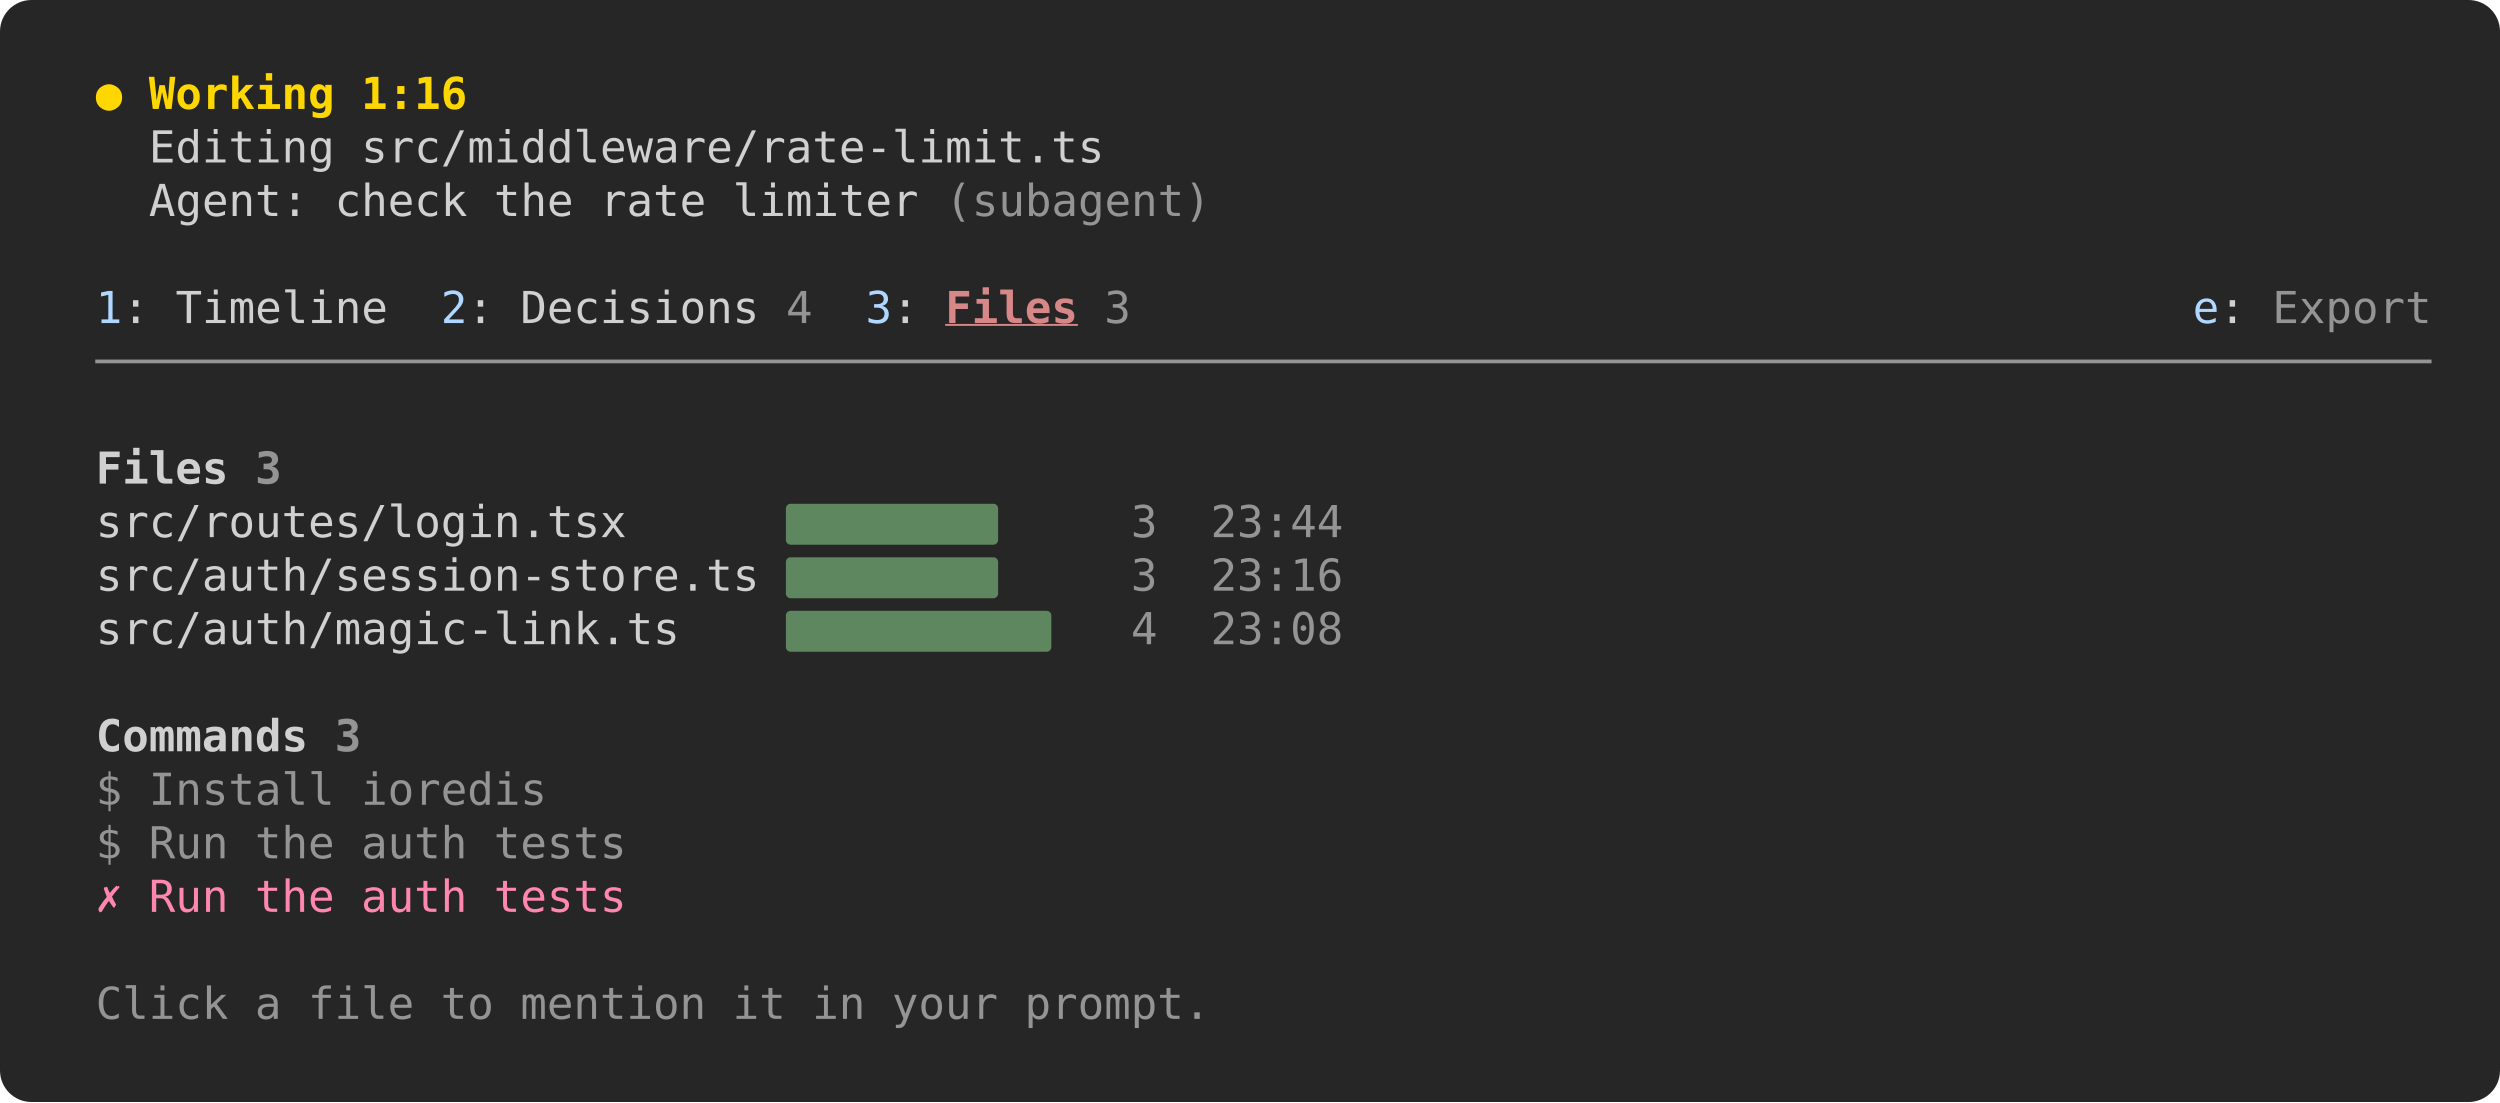
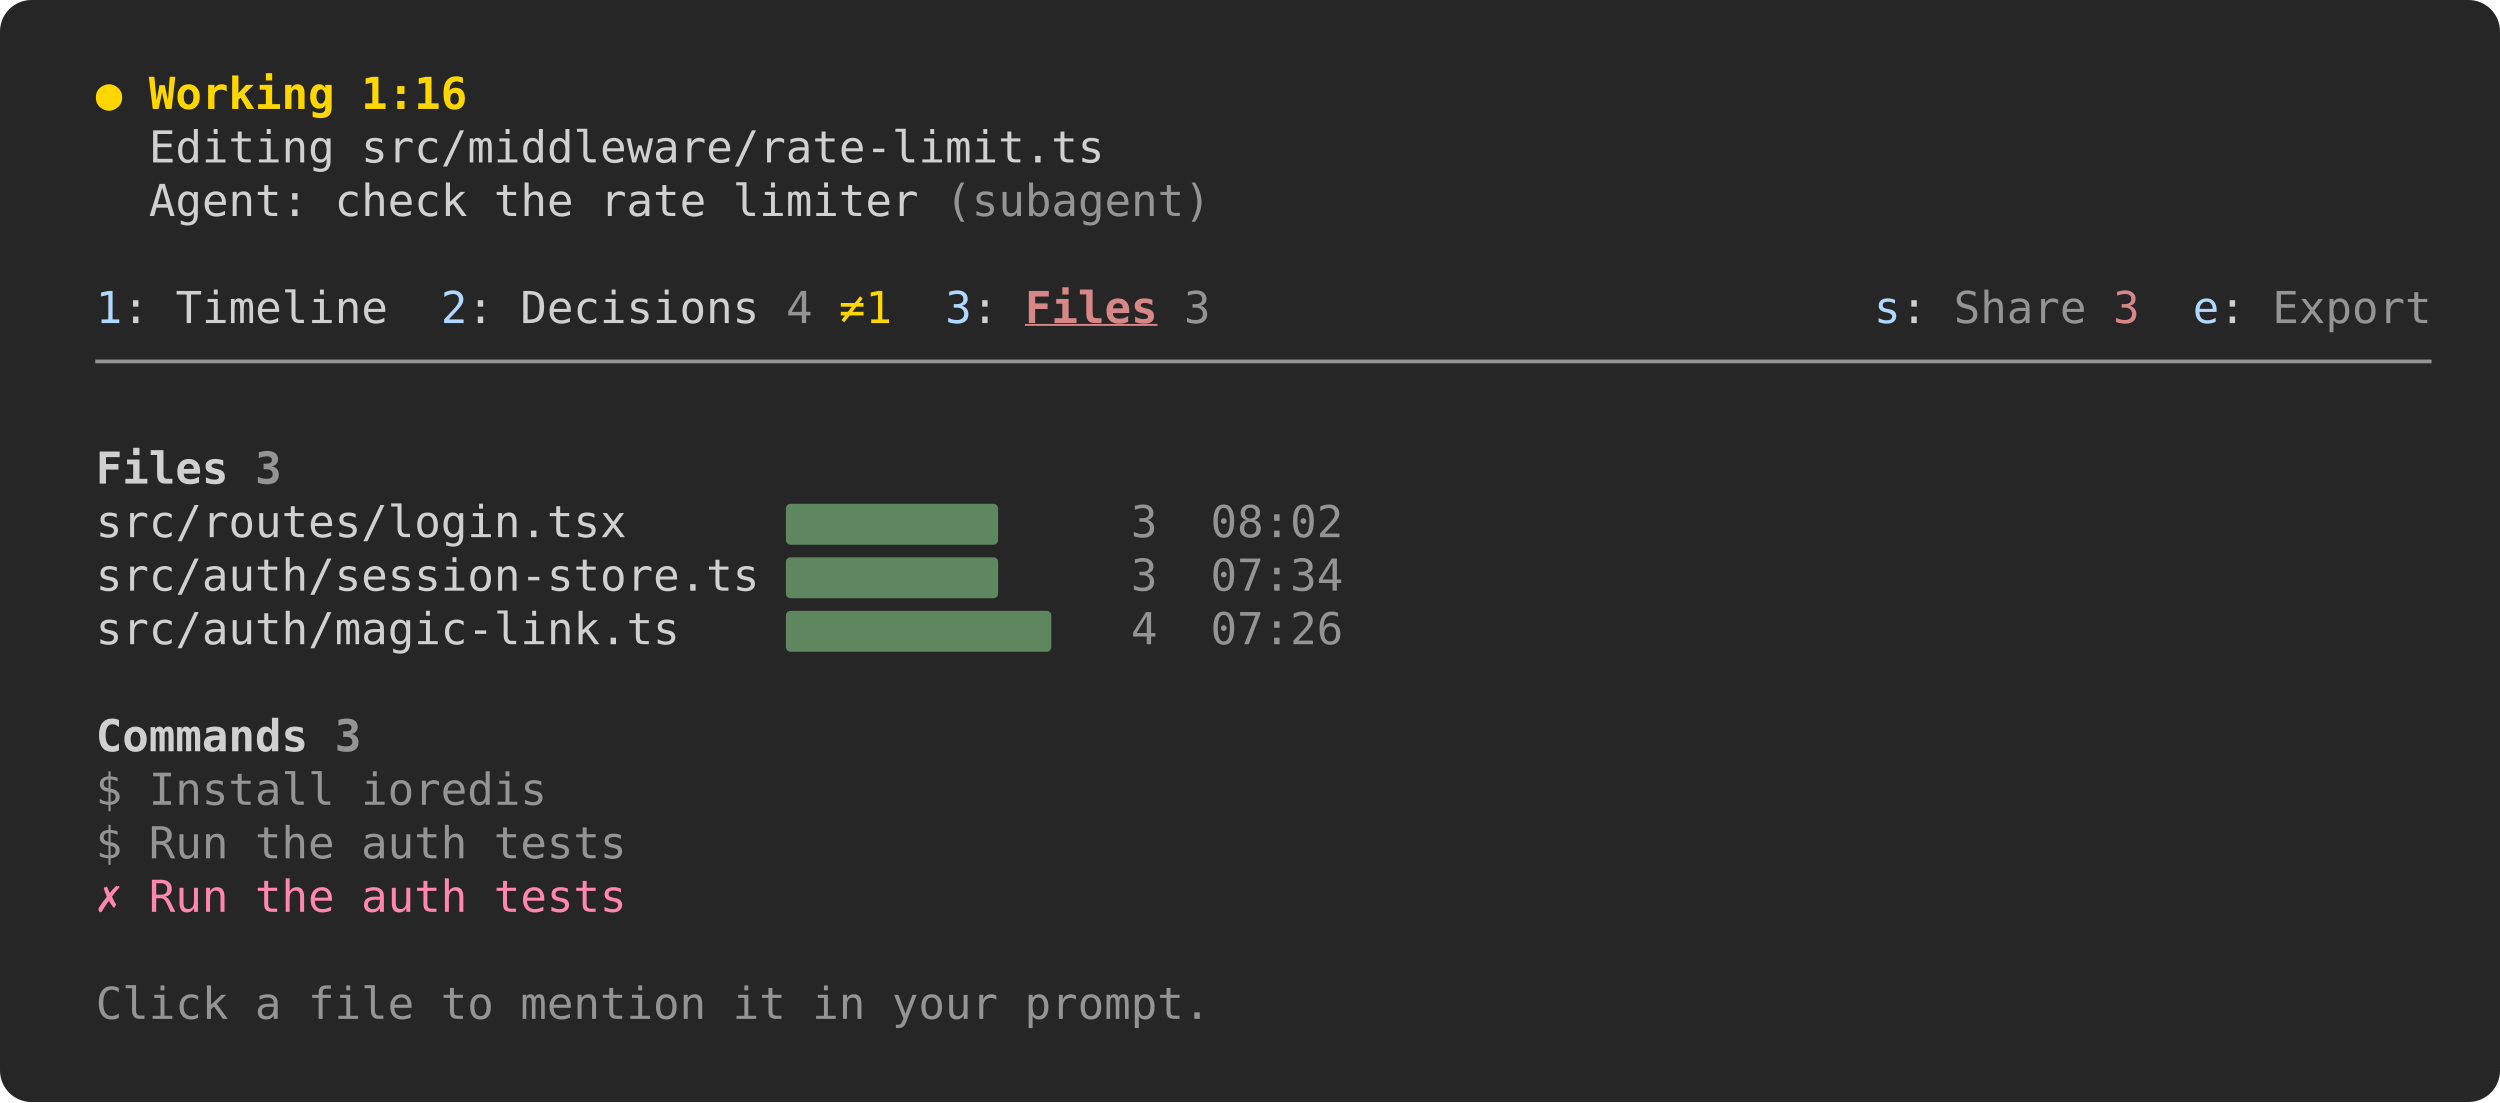
<svg xmlns="http://www.w3.org/2000/svg" width="794" height="350" viewBox="0 0 794 350">
  <rect width="794" height="350" rx="10" fill="#262626" />
  <g font-family="ui-monospace, SFMono-Regular, Menlo, Consolas, 'DejaVu Sans Mono', 'Liberation Mono', monospace" font-size="14">
    <text x="30.4" y="34.6" fill="#ffd700" font-weight="700" xml:space="preserve">● Working 1:16</text>
    <text x="22.0" y="51.6" fill="#d0d0d0" xml:space="preserve">   Editing src/middleware/rate-limit.ts</text>
    <text x="22.0" y="68.6" fill="#d0d0d0" xml:space="preserve">   Agent: check the rate limiter</text>
    <text x="291.8" y="68.6" fill="#949494" xml:space="preserve"> (subagent)</text>
    <text x="30.4" y="102.6" fill="#afd7ff" xml:space="preserve">1</text>
    <text x="38.9" y="102.6" fill="#d0d0d0" xml:space="preserve">: Timeline  </text>
    <text x="140.0" y="102.6" fill="#afd7ff" xml:space="preserve">2</text>
    <text x="148.4" y="102.6" fill="#d0d0d0" xml:space="preserve">: Decisions</text>
    <text x="241.2" y="102.6" fill="#949494" xml:space="preserve"> 4</text>
-     <text x="274.9" y="102.6" fill="#afd7ff" xml:space="preserve">3</text>
-     <text x="283.3" y="102.6" fill="#d0d0d0" xml:space="preserve">: </text>
-     <text x="300.2" y="102.6" fill="#d78787" font-weight="700" text-decoration="underline" xml:space="preserve">Files</text>
-     <text x="342.3" y="102.6" fill="#949494" xml:space="preserve"> 3</text>
+     <text x="258.0" y="102.6" fill="#ffd700" xml:space="preserve"> ≠1</text>
+     <text x="300.2" y="102.6" fill="#afd7ff" xml:space="preserve">3</text>
+     <text x="308.6" y="102.6" fill="#d0d0d0" xml:space="preserve">: </text>
+     <text x="325.5" y="102.6" fill="#d78787" font-weight="700" text-decoration="underline" xml:space="preserve">Files</text>
+     <text x="367.6" y="102.6" fill="#949494" xml:space="preserve"> 3</text>
+     <text x="595.2" y="102.6" fill="#afd7ff" xml:space="preserve">s</text>
+     <text x="603.7" y="102.6" fill="#d0d0d0" xml:space="preserve">: </text>
+     <text x="620.5" y="102.6" fill="#949494" xml:space="preserve">Share</text>
+     <text x="662.7" y="102.6" fill="#d78787" xml:space="preserve"> 3</text>
    <text x="696.4" y="102.6" fill="#afd7ff" xml:space="preserve">e</text>
    <text x="704.8" y="102.6" fill="#d0d0d0" xml:space="preserve">: </text>
    <text x="721.7" y="102.6" fill="#949494" xml:space="preserve">Export</text>
    <text x="30.4" y="119.6" fill="#949494" xml:space="preserve">────────────────────────────────────────────────────────────────────────────────────────</text>
    <text x="30.4" y="153.6" fill="#d0d0d0" font-weight="700" xml:space="preserve">Files</text>
    <text x="72.6" y="153.6" fill="#949494" font-weight="700" xml:space="preserve"> 3</text>
    <text x="22.0" y="170.6" fill="#d0d0d0" xml:space="preserve"> src/routes/login.tsx     </text>
    <rect x="249.6" y="160" width="67.4" height="13" rx="1.5" fill="#5f875f" />
-     <text x="333.9" y="170.6" fill="#949494" xml:space="preserve">   3  23:44</text>
+     <text x="333.9" y="170.6" fill="#949494" xml:space="preserve">   3  08:02</text>
    <text x="22.0" y="187.6" fill="#d0d0d0" xml:space="preserve"> src/auth/session-store.ts</text>
    <rect x="249.6" y="177" width="67.4" height="13" rx="1.5" fill="#5f875f" />
-     <text x="333.9" y="187.6" fill="#949494" xml:space="preserve">   3  23:16</text>
+     <text x="333.9" y="187.6" fill="#949494" xml:space="preserve">   3  07:34</text>
    <text x="22.0" y="204.6" fill="#d0d0d0" xml:space="preserve"> src/auth/magic-link.ts   </text>
    <rect x="249.6" y="194" width="84.3" height="13" rx="1.5" fill="#5f875f" />
-     <text x="333.9" y="204.6" fill="#949494" xml:space="preserve">   4  23:08</text>
+     <text x="333.9" y="204.6" fill="#949494" xml:space="preserve">   4  07:26</text>
    <text x="30.4" y="238.6" fill="#d0d0d0" font-weight="700" xml:space="preserve">Commands</text>
    <text x="97.9" y="238.6" fill="#949494" font-weight="700" xml:space="preserve"> 3</text>
    <text x="30.4" y="255.6" fill="#949494" xml:space="preserve">$ Install ioredis</text>
    <text x="30.4" y="272.6" fill="#949494" xml:space="preserve">$ Run the auth tests</text>
    <text x="30.4" y="289.6" fill="#ff87af" xml:space="preserve">✗ Run the auth tests</text>
    <text x="30.4" y="323.6" fill="#949494" xml:space="preserve">Click a file to mention it in your prompt.</text>
  </g>
</svg>
